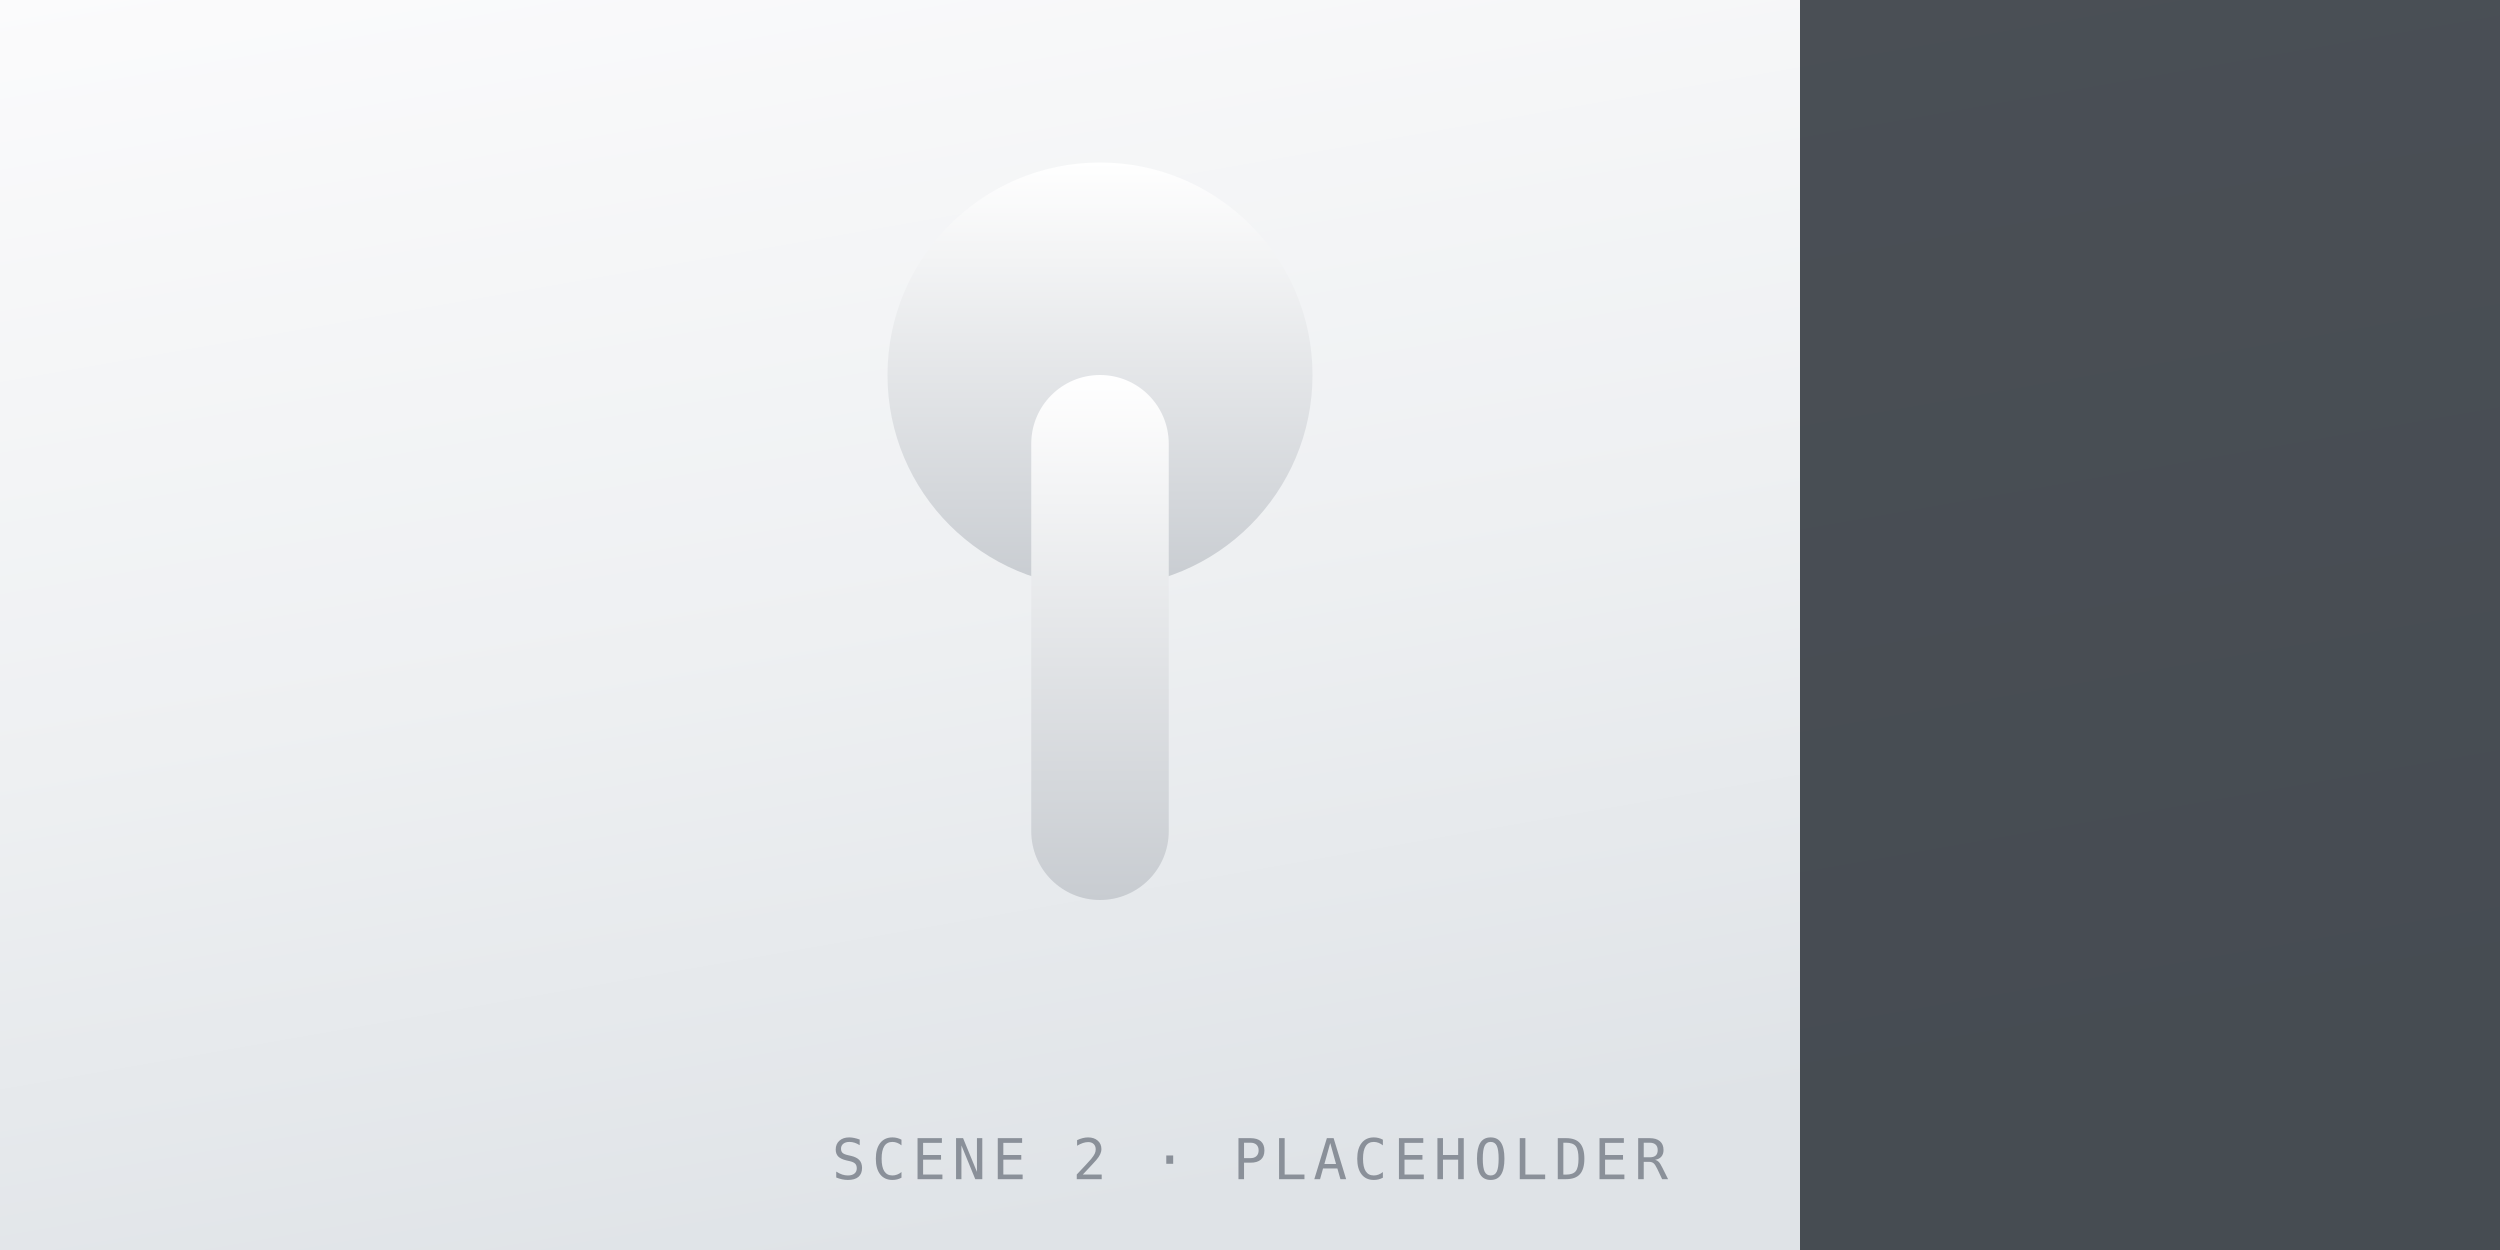
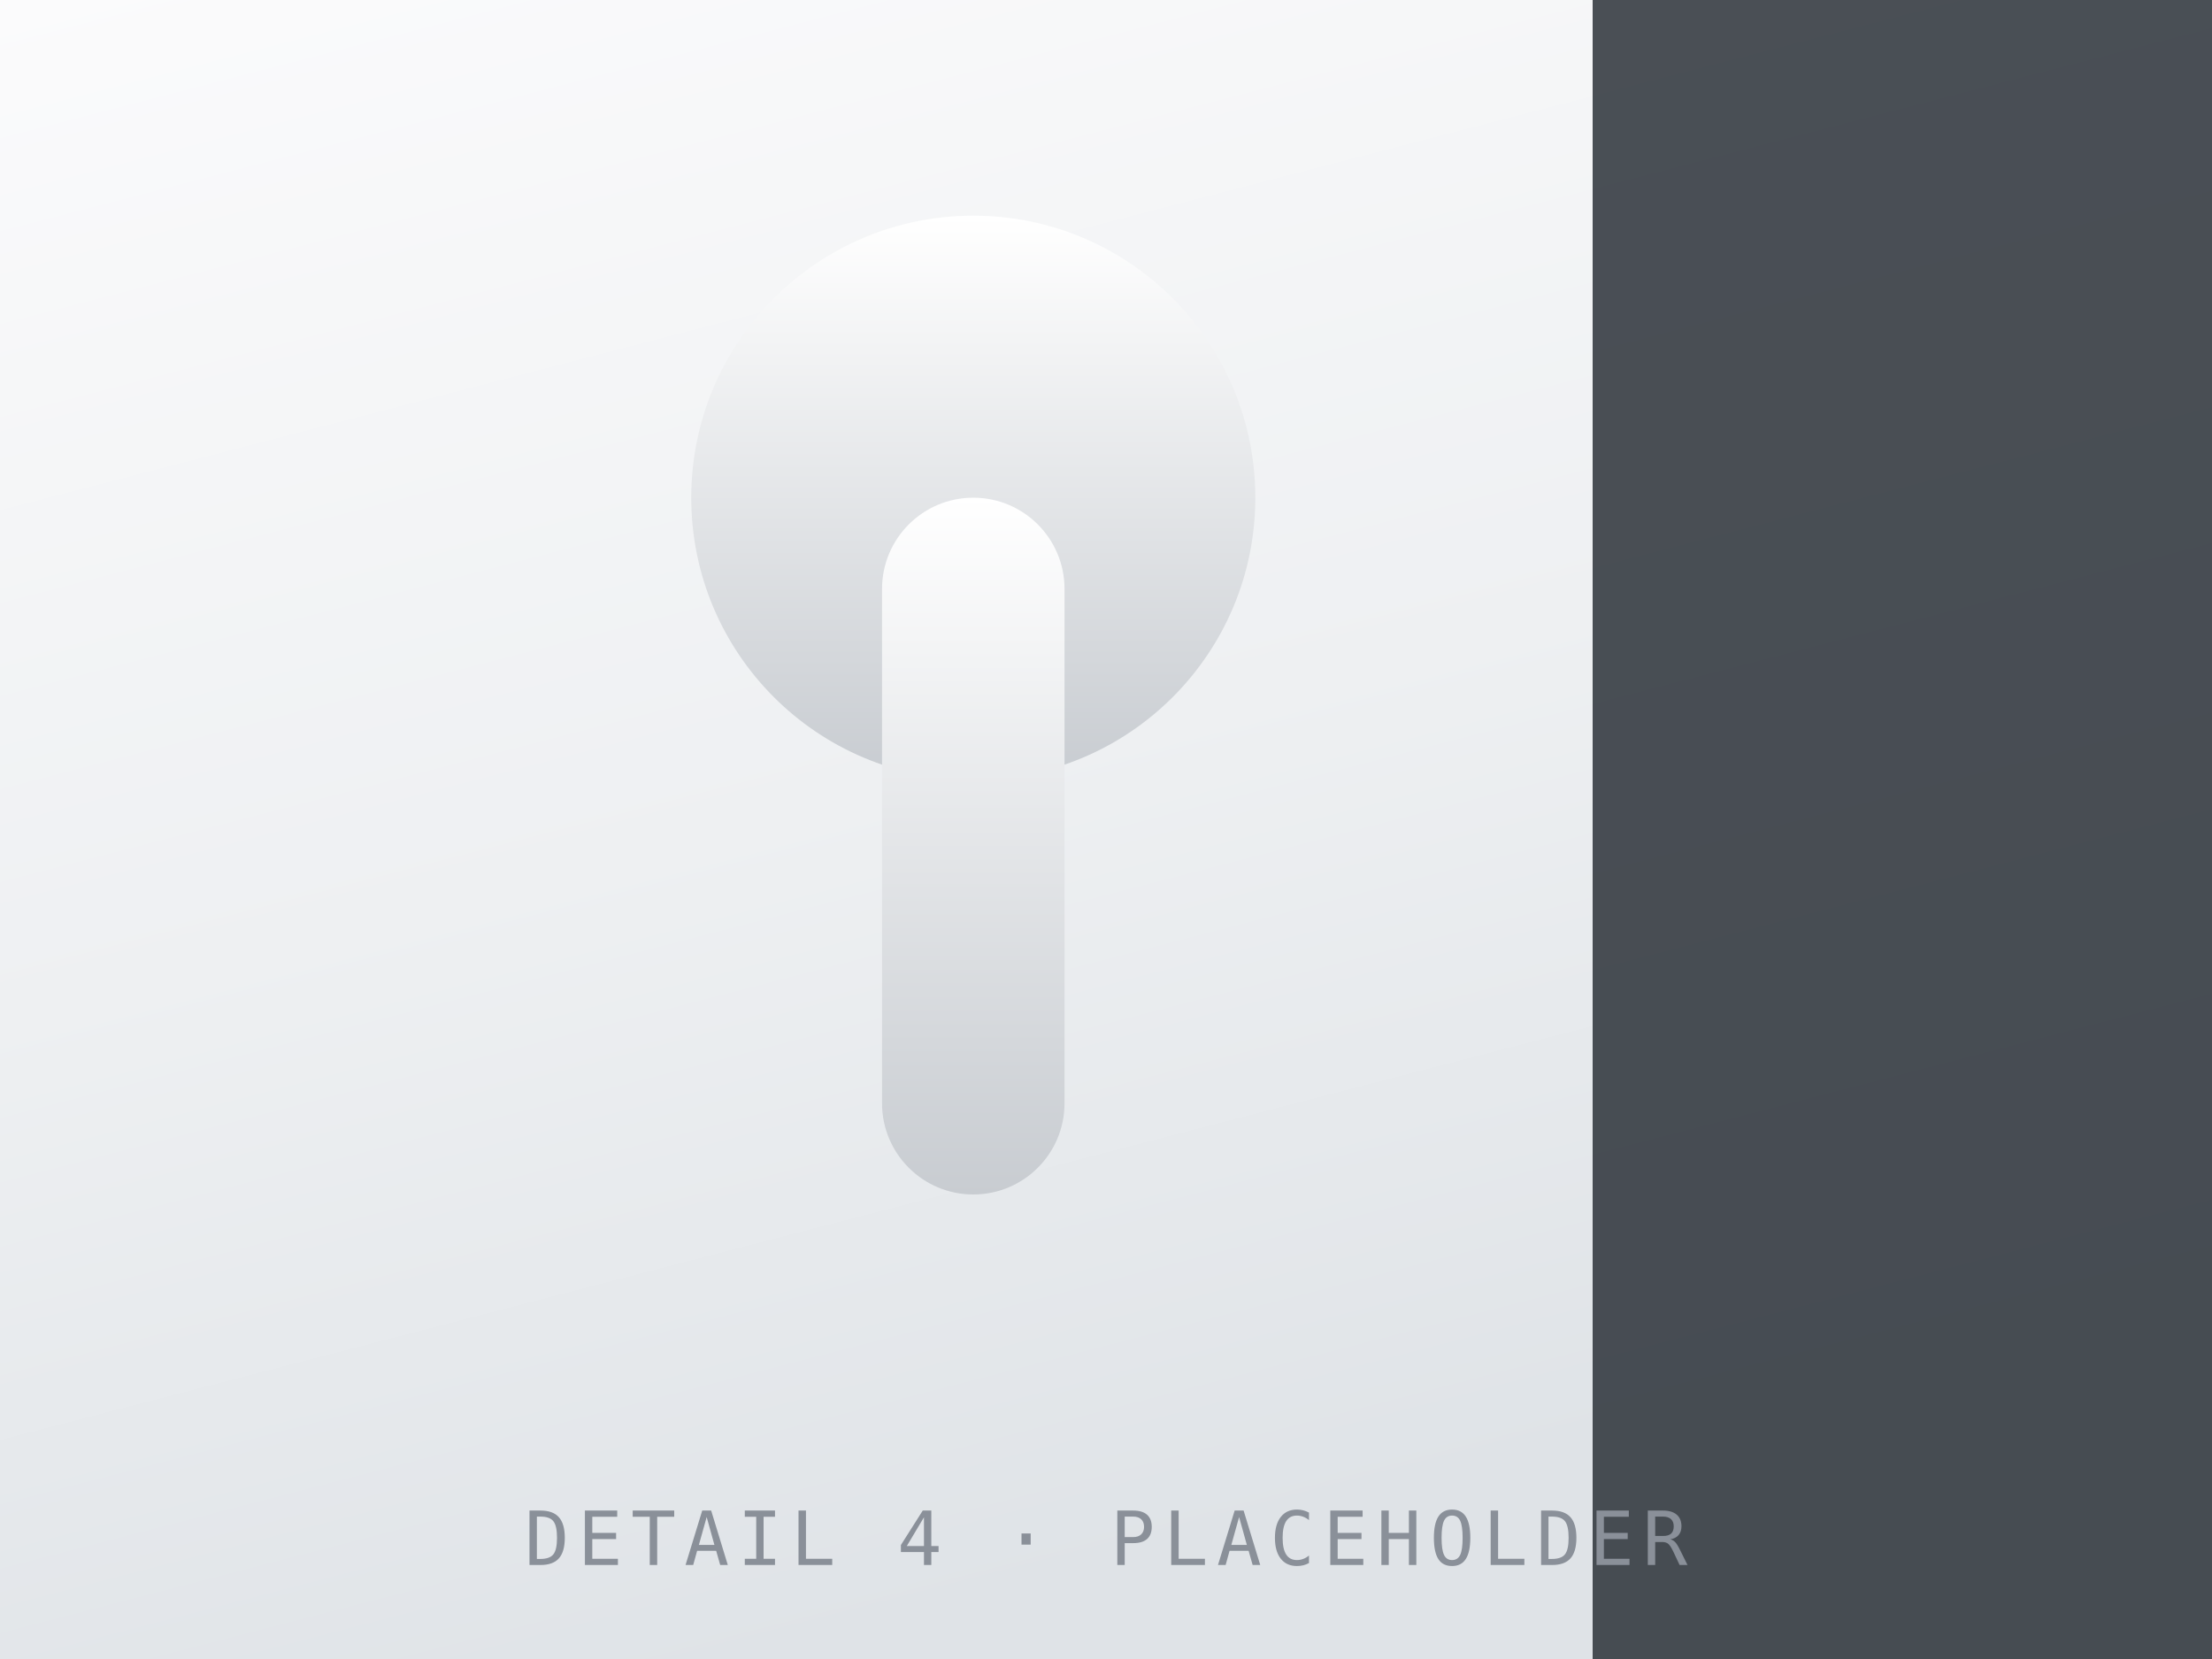
- <svg xmlns="http://www.w3.org/2000/svg" width="1200" height="600" viewBox="0 0 1200 600">
+ <svg xmlns="http://www.w3.org/2000/svg" width="800" height="600" viewBox="0 0 800 600">
  <defs>
    <linearGradient id="bg" x1="0" y1="0" x2="0.35" y2="1">
      <stop offset="0%" stop-color="#fbfbfc" />
      <stop offset="55%" stop-color="#eef0f2" />
      <stop offset="100%" stop-color="#dfe3e7" />
    </linearGradient>
    <linearGradient id="obj" x1="0" y1="0" x2="0" y2="1">
      <stop offset="0%" stop-color="#ffffff" />
      <stop offset="100%" stop-color="#c8ccd1" />
    </linearGradient>
  </defs>
-   <rect width="1200" height="600" fill="url(#bg)" />
-   <rect x="864" y="0" width="336" height="600" fill="#2b3138" opacity="0.85" />
-   <circle cx="528" cy="180" r="102" fill="url(#obj)" />
-   <rect x="495" y="180" width="66" height="252" rx="33" fill="url(#obj)" />
-   <text x="50%" y="566" text-anchor="middle" font-family="monospace" font-size="27" fill="#8a9099" letter-spacing="3">SCENE 2 · PLACEHOLDER</text>
+   <rect width="800" height="600" fill="url(#bg)" />
+   <rect x="576" y="0" width="224" height="600" fill="#2b3138" opacity="0.85" />
+   <circle cx="352" cy="180" r="102" fill="url(#obj)" />
+   <rect x="319" y="180" width="66" height="252" rx="33" fill="url(#obj)" />
+   <text x="50%" y="566" text-anchor="middle" font-family="monospace" font-size="27" fill="#8a9099" letter-spacing="3">DETAIL 4 · PLACEHOLDER</text>
</svg>
